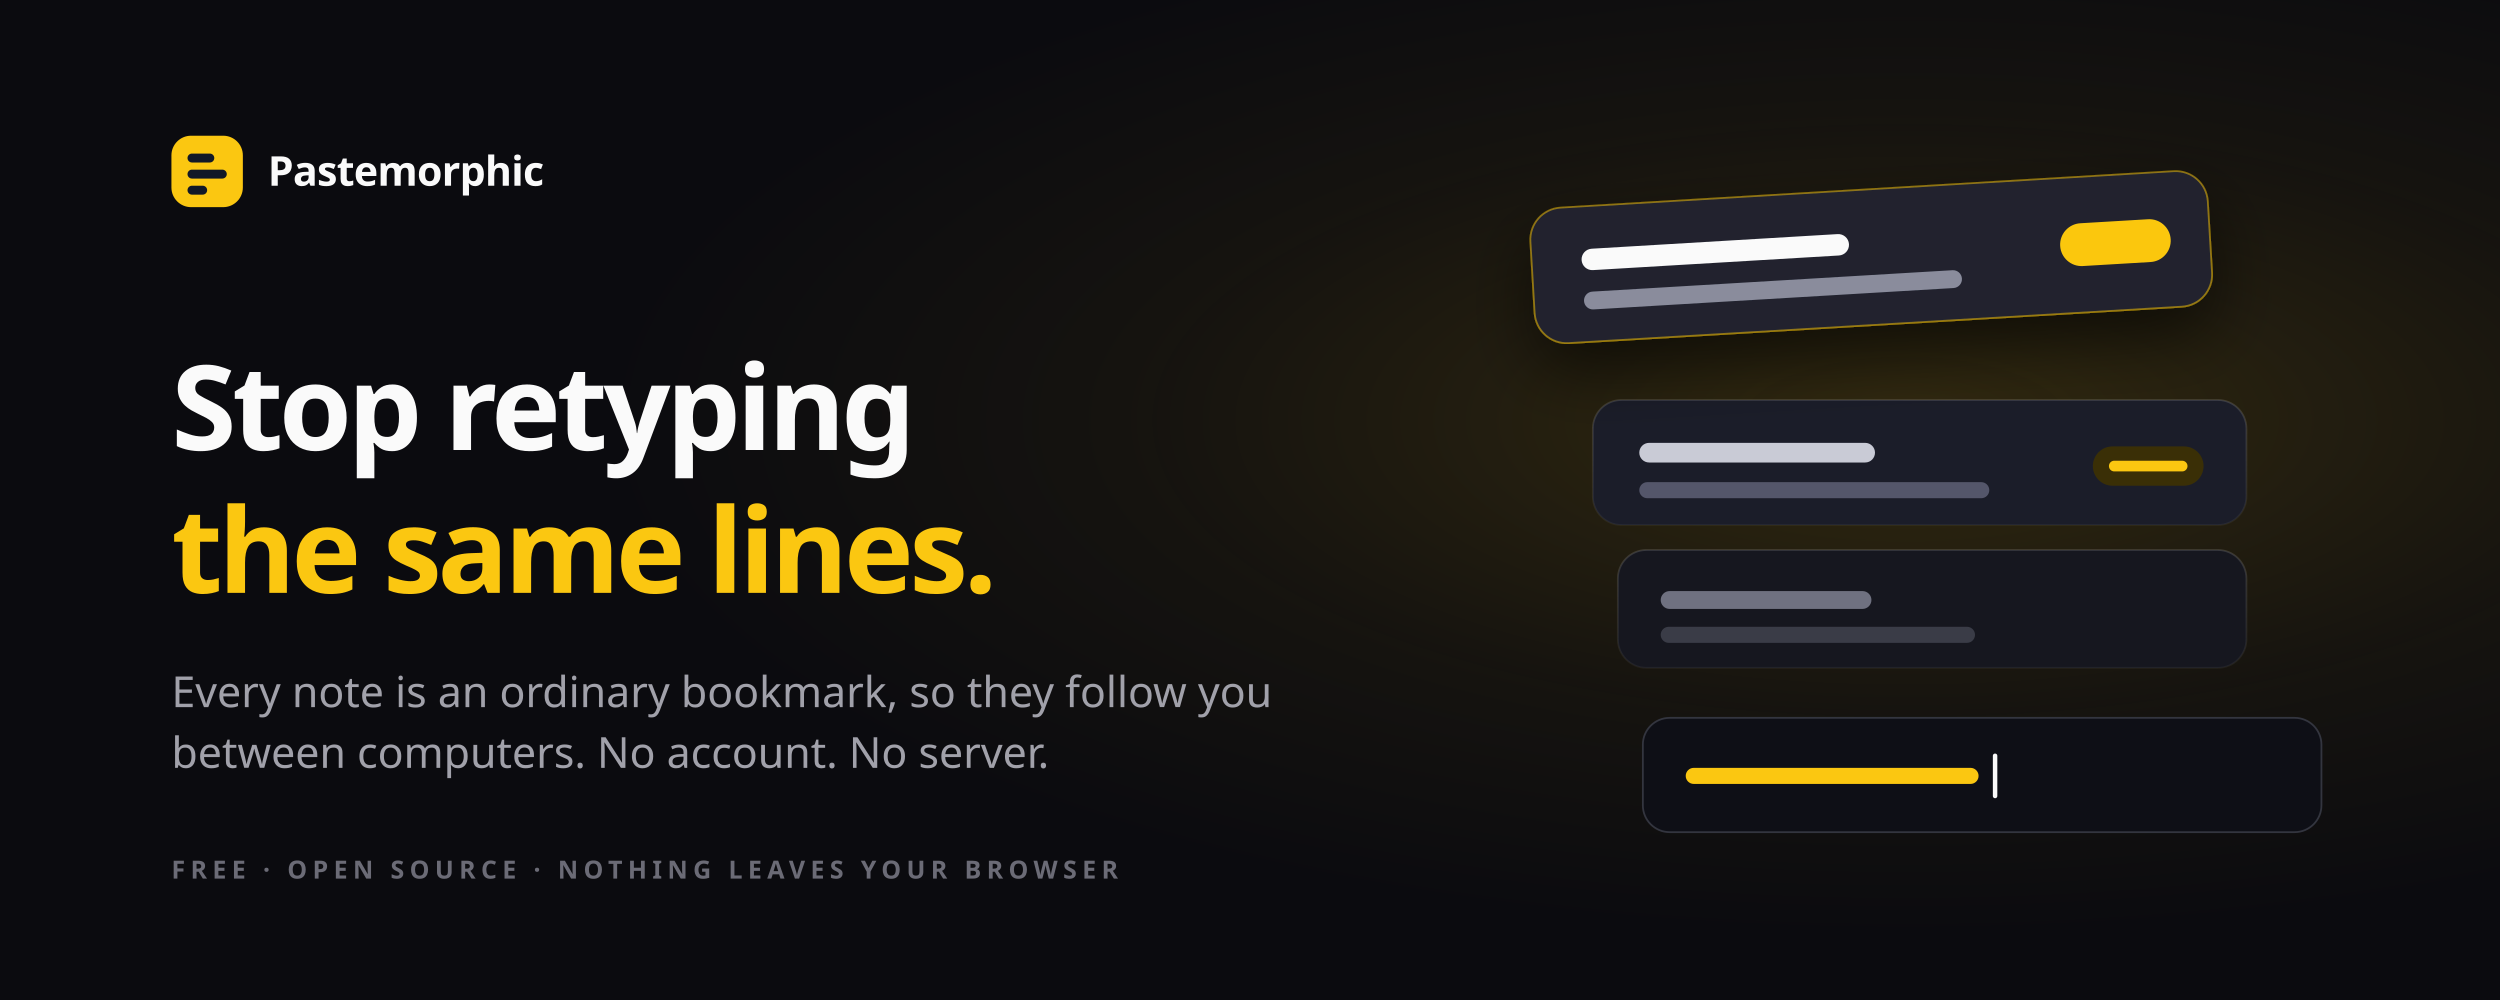
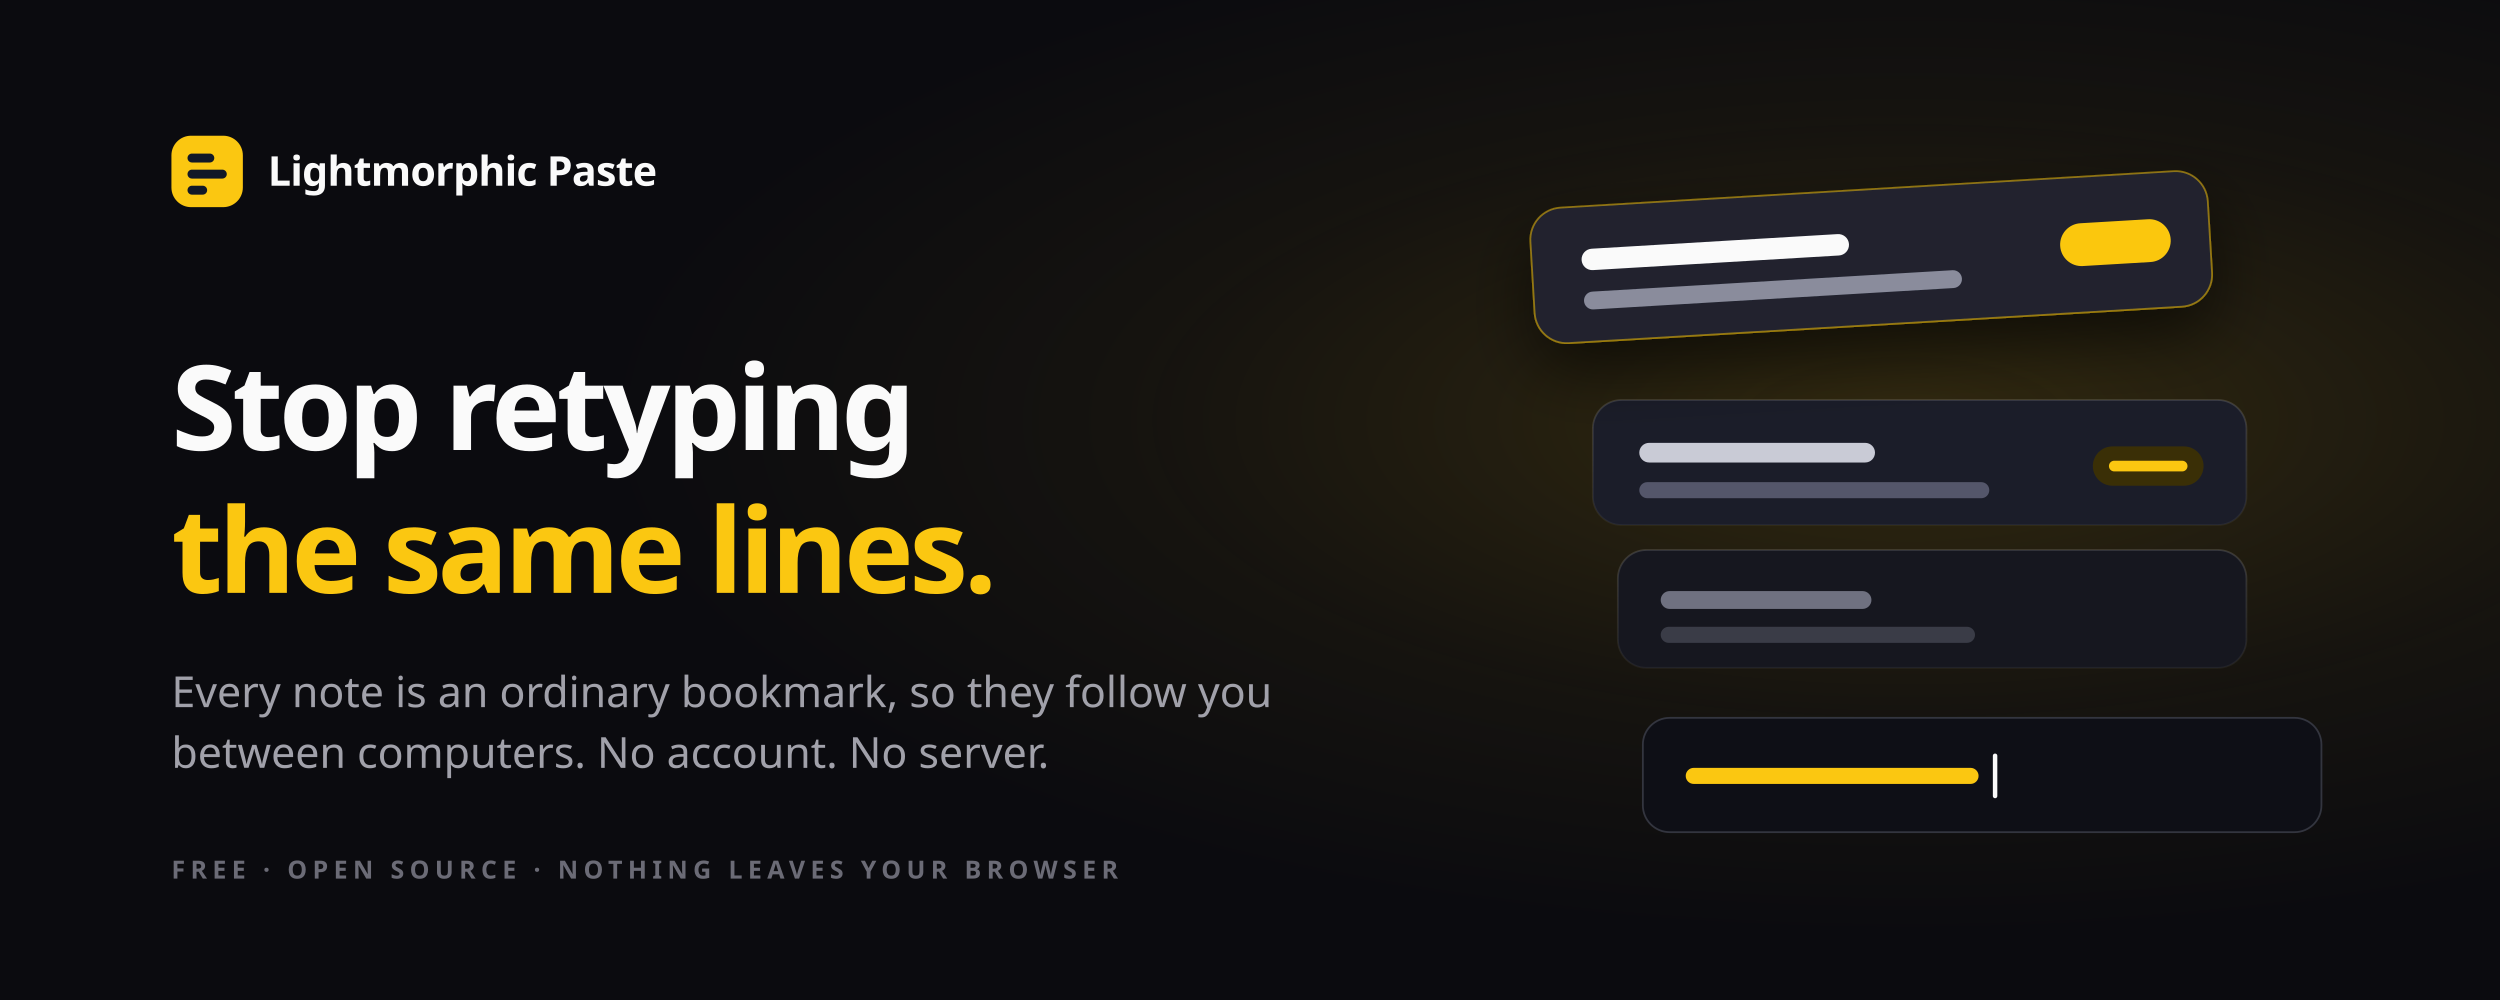
<svg xmlns="http://www.w3.org/2000/svg" viewBox="0 0 1400 560" width="1400" height="560">
  <defs>
    <radialGradient id="glow" cx="76%" cy="42%" r="52%">
      <stop offset="0%" stop-color="#fbc711" stop-opacity="0.16" />
      <stop offset="60%" stop-color="#fbc711" stop-opacity="0.04" />
      <stop offset="100%" stop-color="#fbc711" stop-opacity="0" />
    </radialGradient>
    <linearGradient id="cardEdge" x1="0" y1="0" x2="0" y2="1">
      <stop offset="0%" stop-color="#ffffff" stop-opacity="0.14" />
      <stop offset="100%" stop-color="#ffffff" stop-opacity="0.05" />
    </linearGradient>
    <filter id="lift" x="-30%" y="-30%" width="160%" height="160%">
      <feDropShadow dx="0" dy="16" stdDeviation="18" flood-color="#000" flood-opacity="0.55" />
    </filter>
  </defs>
  <rect width="1400" height="560" fill="#0b0b0f" />
  <rect width="1400" height="560" fill="url(#glow)" />
  <rect x="96" y="76" width="40" height="40" rx="11" fill="#fbc711" />
  <rect x="105" y="86" width="15" height="5" rx="2.5" fill="#111827" />
  <rect x="105" y="95" width="22" height="5" rx="2.5" fill="#111827" />
  <rect x="105" y="104" width="11" height="5" rx="2.5" fill="#111827" />
-   <text x="150" y="104" font-family="Manrope" font-weight="800" font-size="23" fill="#fafafa" letter-spacing="-0.4">Pastemorphic</text>
+   <text x="150" y="104" font-family="Manrope" font-weight="800" font-size="23" fill="#fafafa" letter-spacing="-0.4">Lightmorphic Paste</text>
  <text x="96" y="252" font-family="Manrope" font-weight="800" font-size="66" fill="#fafafa" letter-spacing="-2.4">Stop retyping</text>
  <text x="96" y="332" font-family="Manrope" font-weight="800" font-size="66" fill="#fbc711" letter-spacing="-2.4">the same lines.</text>
  <text x="96" y="396" font-family="Manrope" font-weight="500" font-size="24" fill="#a1a1aa">Every note is an ordinary bookmark, so they follow you</text>
  <text x="96" y="430" font-family="Manrope" font-weight="500" font-size="24" fill="#a1a1aa">between computers. No account. No server.</text>
  <text x="96" y="492" font-family="Manrope" font-weight="700" font-size="14" fill="#6b6b76" letter-spacing="3">FREE · OPEN SOURCE · NOTHING LEAVES YOUR BROWSER</text>
  <g transform="translate(872 112)">
    <rect x="34" y="196" width="352" height="66" rx="16" fill="#16171f" stroke="url(#cardEdge)" />
    <rect x="58" y="219" width="118" height="10" rx="5" fill="#6f7180" />
    <rect x="58" y="239" width="176" height="9" rx="4.5" fill="#3a3c47" />
    <rect x="20" y="112" width="366" height="70" rx="16" fill="#1b1d29" stroke="url(#cardEdge)" />
    <rect x="46" y="136" width="132" height="11" rx="5.5" fill="#c9cbd6" />
    <rect x="46" y="158" width="196" height="9" rx="4.5" fill="#54566a" />
    <rect x="300" y="138" width="62" height="22" rx="11" fill="#3a2f06" />
    <rect x="309" y="146" width="44" height="6" rx="3" fill="#fbc711" />
    <g transform="translate(-14 -6) rotate(-3.4 190 40)" filter="url(#lift)">
      <rect x="0" y="0" width="380" height="76" rx="18" fill="#21232f" stroke="#fbc711" stroke-opacity="0.5" />
      <rect x="28" y="24" width="150" height="12" rx="6" fill="#fafafa" />
      <rect x="28" y="48" width="212" height="10" rx="5" fill="#8a8c9c" />
      <rect x="296" y="26" width="62" height="24" rx="12" fill="#fbc711" />
    </g>
  </g>
  <g transform="translate(920 402)">
    <rect x="0" y="0" width="380" height="64" rx="15" fill="#0e0f16" stroke="#33353f" />
    <rect x="24" y="28" width="164" height="9" rx="4.5" fill="#fbc711" />
    <rect x="196" y="20" width="2.5" height="25" rx="1.2" fill="#fafafa" />
  </g>
</svg>
